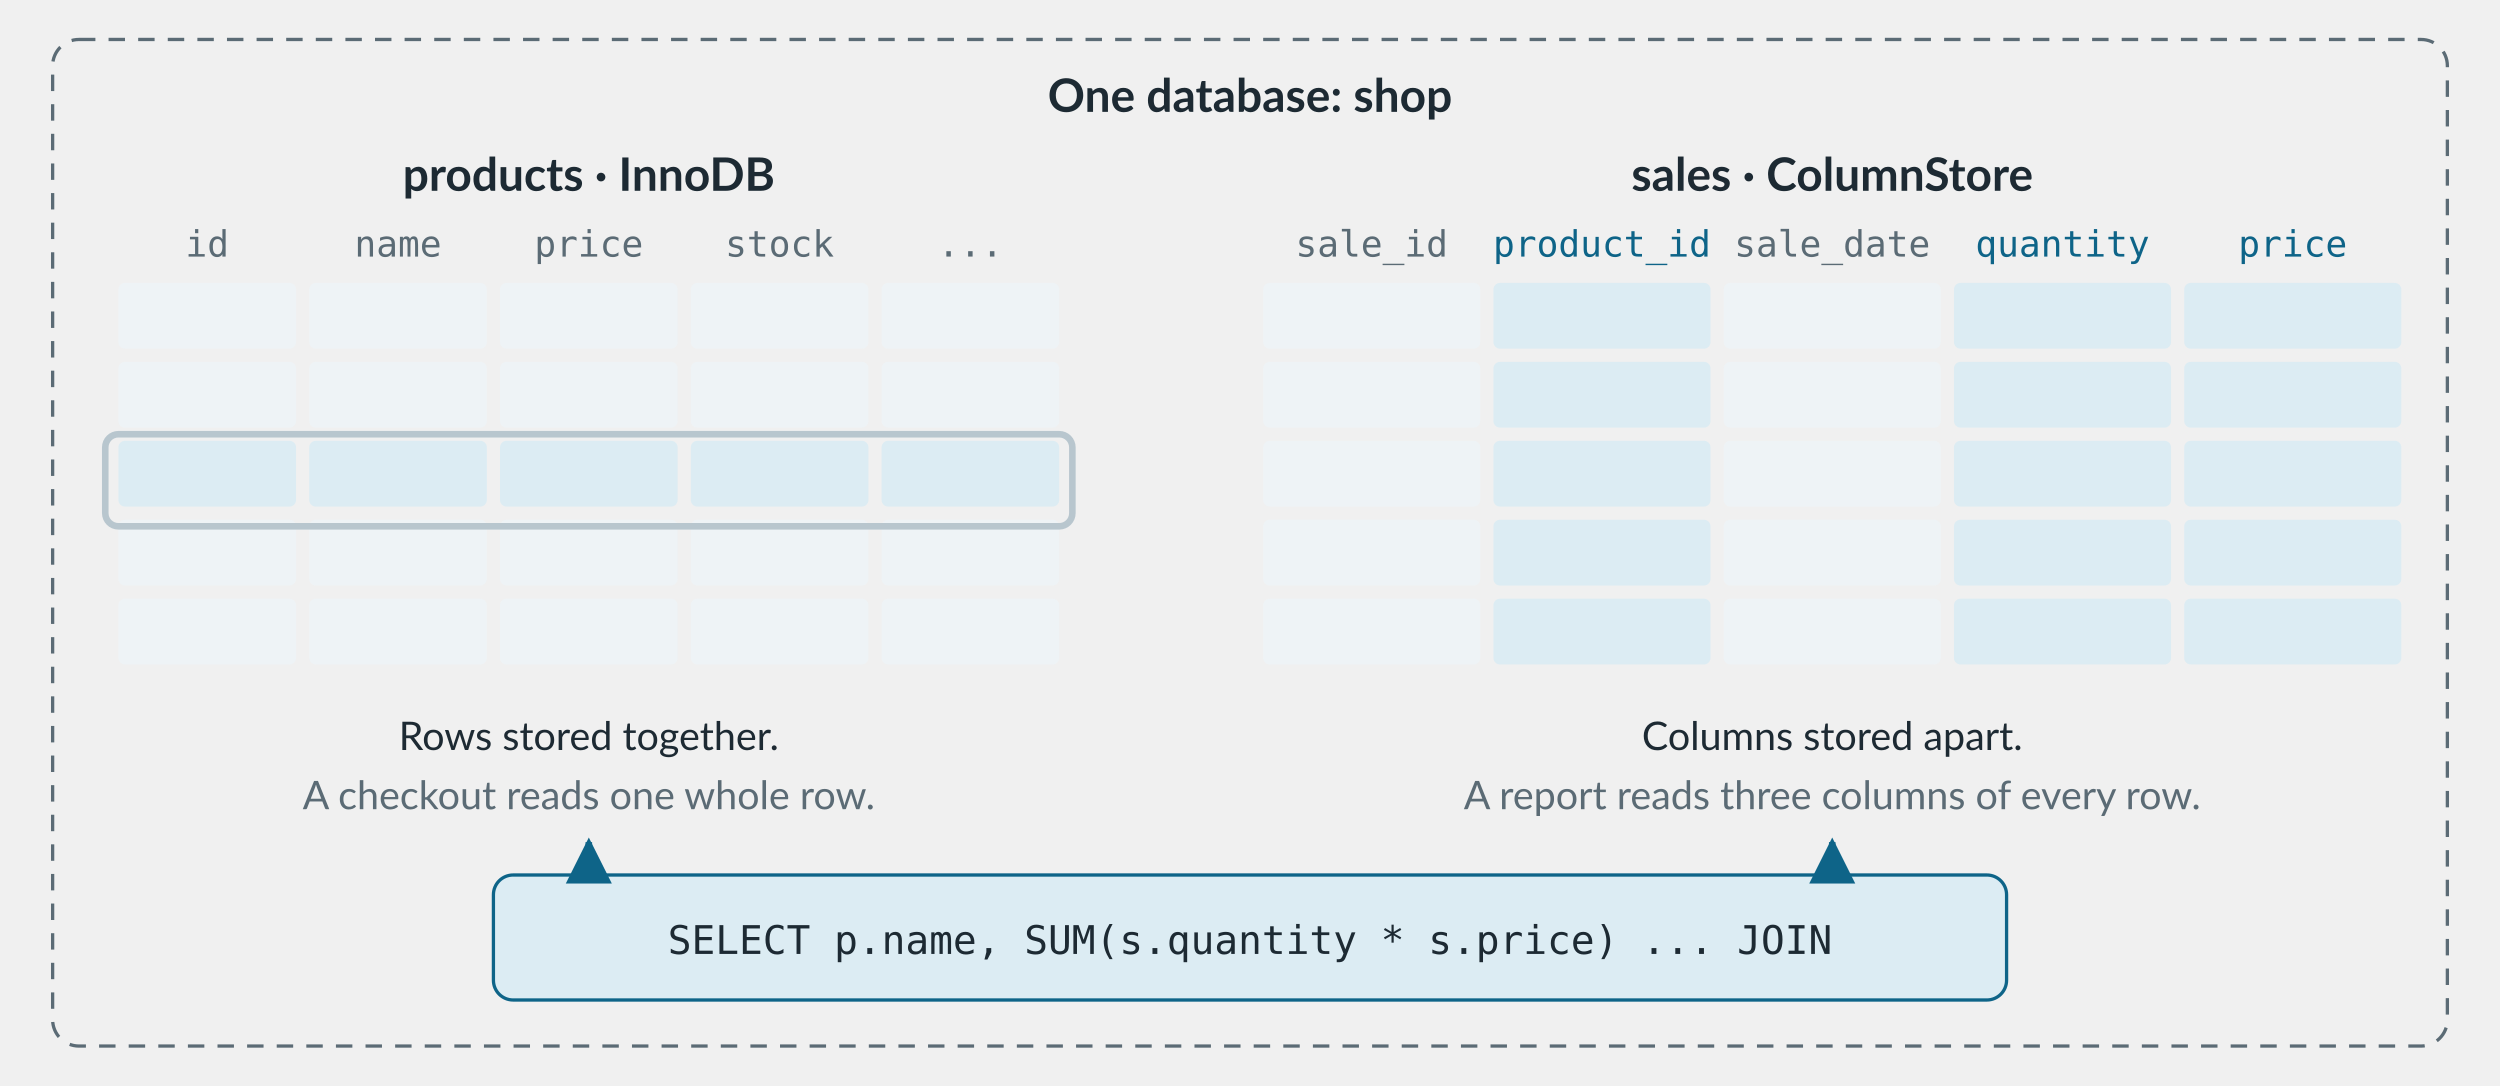
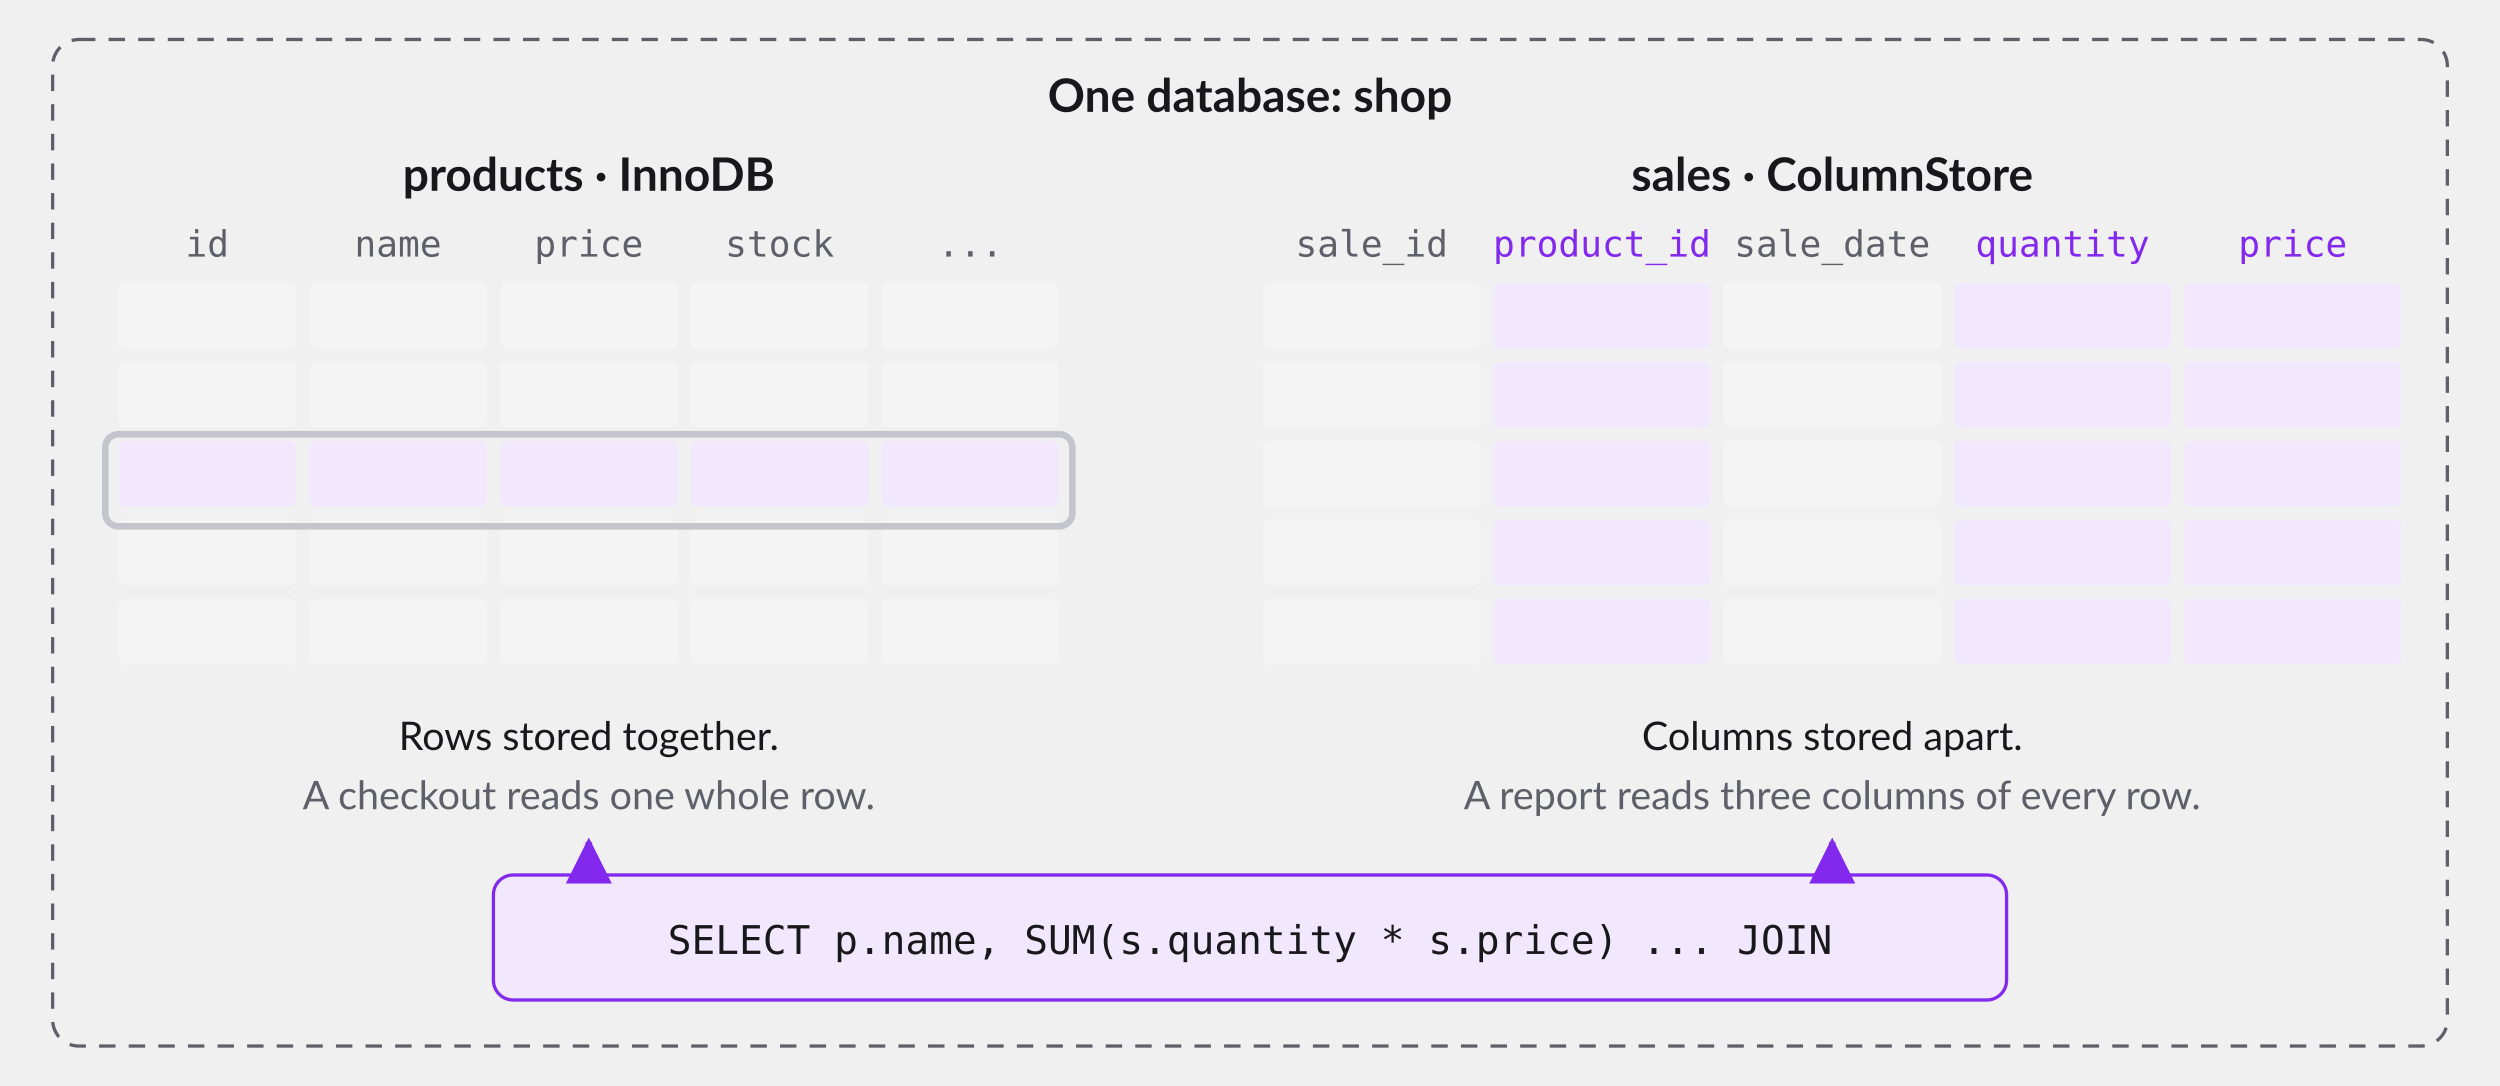
<svg xmlns="http://www.w3.org/2000/svg" width="760" height="330" viewBox="0 0 760 330" role="img" aria-label="One database, two storage engines. The products table uses InnoDB and stores whole rows together, so a checkout reads one complete row. The sales table uses ColumnStore and stores each column apart, so a revenue report reads only the product_id, quantity, and price columns. One SELECT joins both tables.">
  <defs>
    <marker id="a" viewBox="0 0 10 10" refX="9" refY="5" markerWidth="7" markerHeight="7" orient="auto-start-reverse">
      <path class="mk" d="M0,0 L10,5 L0,10 z" />
    </marker>
    <marker id="ac" viewBox="0 0 10 10" refX="9" refY="5" markerWidth="7" markerHeight="7" orient="auto-start-reverse">
      <path class="mkacc" d="M0,0 L10,5 L0,10 z" />
    </marker>
  </defs>
  <style>
-   text { fill: #1d2a33; font: 13px Lato, "Helvetica Neue", Arial, sans-serif; }
+   text { fill: #18181b; font: 13px Lato, "Helvetica Neue", Arial, sans-serif; }
  .mono { font-family: "JetBrains Mono", Menlo, Consolas, monospace; font-size: 12px; font-variant-ligatures: none; }
  .t { font-weight: 700; font-size: 14px; } .sm { font-size: 12px; } .xs { font-size: 11px; }
-   .mut { fill: #5b6b75; } .acct { fill: #0E6488; }
-   .box { fill: #eef3f6; stroke: #b8c6ce; } .plain { fill: none; stroke: #b8c6ce; }
-   .accbox { fill: #dcecf3; stroke: #0E6488; } .frame { fill: none; stroke: #5b6b75; stroke-dasharray: 5 4; }
-   .ln { fill: none; stroke: #1d2a33; stroke-width: 1.4; } .dash { stroke-dasharray: 5 4; }
-   .acc { stroke: #0E6488; stroke-width: 2; } .mut-ln { stroke: #5b6b75; }
-   .fillacc { fill: #0E6488; } .fillsoft { fill: #dcecf3; } .fillpanel { fill: #eef3f6; }
+   .mut { fill: #5f5f69; } .acct { fill: #8328ED; }
+   .box { fill: #f4f4f5; stroke: #c4c4cc; } .plain { fill: none; stroke: #c4c4cc; }
+   .accbox { fill: #f1e8fe; stroke: #8328ED; } .frame { fill: none; stroke: #5f5f69; stroke-dasharray: 5 4; }
+   .ln { fill: none; stroke: #18181b; stroke-width: 1.4; } .dash { stroke-dasharray: 5 4; }
+   .acc { stroke: #8328ED; stroke-width: 2; } .mut-ln { stroke: #5f5f69; }
+   .fillacc { fill: #8328ED; } .fillsoft { fill: #f1e8fe; } .fillpanel { fill: #f4f4f5; }
  .halo { paint-order: stroke; stroke: #ffffff; stroke-width: 4px; stroke-linejoin: round; }
  .on { fill: #ffffff; } .cmd { font-size: 10.5px; font-variant-ligatures: none; }
-   .mk { fill: #1d2a33; } .mkacc { fill: #0E6488; }
+   .mk { fill: #18181b; } .mkacc { fill: #8328ED; }
</style>
  <rect class="frame" x="16" y="12" width="728" height="306" rx="8" />
  <text class="t" x="380" y="34" text-anchor="middle">One database: shop</text>
  <text class="t" x="179" y="58" text-anchor="middle">products  ·  InnoDB</text>
  <text class="t" x="557" y="58" text-anchor="middle">sales  ·  ColumnStore</text>
  <text class="mono xs mut" x="63" y="78" text-anchor="middle">id</text>
  <text class="mono xs mut" x="121" y="78" text-anchor="middle">name</text>
  <text class="mono xs mut" x="179" y="78" text-anchor="middle">price</text>
  <text class="mono xs mut" x="237" y="78" text-anchor="middle">stock</text>
  <text class="mono xs mut" x="295" y="78" text-anchor="middle">...</text>
  <text class="mono xs mut" x="417" y="78" text-anchor="middle">sale_id</text>
  <text class="mono xs acct" x="487" y="78" text-anchor="middle">product_id</text>
  <text class="mono xs mut" x="557" y="78" text-anchor="middle">sale_date</text>
  <text class="mono xs acct" x="627" y="78" text-anchor="middle">quantity</text>
  <text class="mono xs acct" x="697" y="78" text-anchor="middle">price</text>
  <rect class="fillpanel" x="36" y="86" width="54" height="20" rx="2" />
  <rect class="fillpanel" x="94" y="86" width="54" height="20" rx="2" />
  <rect class="fillpanel" x="152" y="86" width="54" height="20" rx="2" />
  <rect class="fillpanel" x="210" y="86" width="54" height="20" rx="2" />
  <rect class="fillpanel" x="268" y="86" width="54" height="20" rx="2" />
  <rect class="fillpanel" x="36" y="110" width="54" height="20" rx="2" />
  <rect class="fillpanel" x="94" y="110" width="54" height="20" rx="2" />
  <rect class="fillpanel" x="152" y="110" width="54" height="20" rx="2" />
  <rect class="fillpanel" x="210" y="110" width="54" height="20" rx="2" />
  <rect class="fillpanel" x="268" y="110" width="54" height="20" rx="2" />
  <rect class="fillsoft" x="36" y="134" width="54" height="20" rx="2" />
  <rect class="fillsoft" x="94" y="134" width="54" height="20" rx="2" />
  <rect class="fillsoft" x="152" y="134" width="54" height="20" rx="2" />
  <rect class="fillsoft" x="210" y="134" width="54" height="20" rx="2" />
  <rect class="fillsoft" x="268" y="134" width="54" height="20" rx="2" />
  <rect class="fillpanel" x="36" y="158" width="54" height="20" rx="2" />
  <rect class="fillpanel" x="94" y="158" width="54" height="20" rx="2" />
  <rect class="fillpanel" x="152" y="158" width="54" height="20" rx="2" />
  <rect class="fillpanel" x="210" y="158" width="54" height="20" rx="2" />
  <rect class="fillpanel" x="268" y="158" width="54" height="20" rx="2" />
  <rect class="fillpanel" x="36" y="182" width="54" height="20" rx="2" />
  <rect class="fillpanel" x="94" y="182" width="54" height="20" rx="2" />
  <rect class="fillpanel" x="152" y="182" width="54" height="20" rx="2" />
  <rect class="fillpanel" x="210" y="182" width="54" height="20" rx="2" />
  <rect class="fillpanel" x="268" y="182" width="54" height="20" rx="2" />
  <rect class="plain" x="32" y="132" width="294" height="28" rx="4" style="stroke-width:2" />
  <rect class="fillpanel" x="384" y="86" width="66" height="20" rx="2" />
  <rect class="fillsoft" x="454" y="86" width="66" height="20" rx="2" />
  <rect class="fillpanel" x="524" y="86" width="66" height="20" rx="2" />
  <rect class="fillsoft" x="594" y="86" width="66" height="20" rx="2" />
  <rect class="fillsoft" x="664" y="86" width="66" height="20" rx="2" />
  <rect class="fillpanel" x="384" y="110" width="66" height="20" rx="2" />
  <rect class="fillsoft" x="454" y="110" width="66" height="20" rx="2" />
  <rect class="fillpanel" x="524" y="110" width="66" height="20" rx="2" />
  <rect class="fillsoft" x="594" y="110" width="66" height="20" rx="2" />
  <rect class="fillsoft" x="664" y="110" width="66" height="20" rx="2" />
  <rect class="fillpanel" x="384" y="134" width="66" height="20" rx="2" />
  <rect class="fillsoft" x="454" y="134" width="66" height="20" rx="2" />
  <rect class="fillpanel" x="524" y="134" width="66" height="20" rx="2" />
  <rect class="fillsoft" x="594" y="134" width="66" height="20" rx="2" />
  <rect class="fillsoft" x="664" y="134" width="66" height="20" rx="2" />
  <rect class="fillpanel" x="384" y="158" width="66" height="20" rx="2" />
  <rect class="fillsoft" x="454" y="158" width="66" height="20" rx="2" />
  <rect class="fillpanel" x="524" y="158" width="66" height="20" rx="2" />
  <rect class="fillsoft" x="594" y="158" width="66" height="20" rx="2" />
  <rect class="fillsoft" x="664" y="158" width="66" height="20" rx="2" />
  <rect class="fillpanel" x="384" y="182" width="66" height="20" rx="2" />
  <rect class="fillsoft" x="454" y="182" width="66" height="20" rx="2" />
  <rect class="fillpanel" x="524" y="182" width="66" height="20" rx="2" />
  <rect class="fillsoft" x="594" y="182" width="66" height="20" rx="2" />
  <rect class="fillsoft" x="664" y="182" width="66" height="20" rx="2" />
  <text class="sm" x="179" y="228" text-anchor="middle">Rows stored together.</text>
  <text class="sm mut" x="179" y="246" text-anchor="middle">A checkout reads one whole row.</text>
  <text class="sm" x="557" y="228" text-anchor="middle">Columns stored apart.</text>
  <text class="sm mut" x="557" y="246" text-anchor="middle">A report reads three columns of every row.</text>
  <rect class="accbox" x="150" y="266" width="460" height="38" rx="6" />
  <text class="mono sm" x="380" y="290" text-anchor="middle">SELECT p.name, SUM(s.quantity * s.price) ... JOIN</text>
  <path class="ln acc" d="M179,266 V256" marker-end="url(#ac)" />
  <path class="ln acc" d="M557,266 V256" marker-end="url(#ac)" />
</svg>
